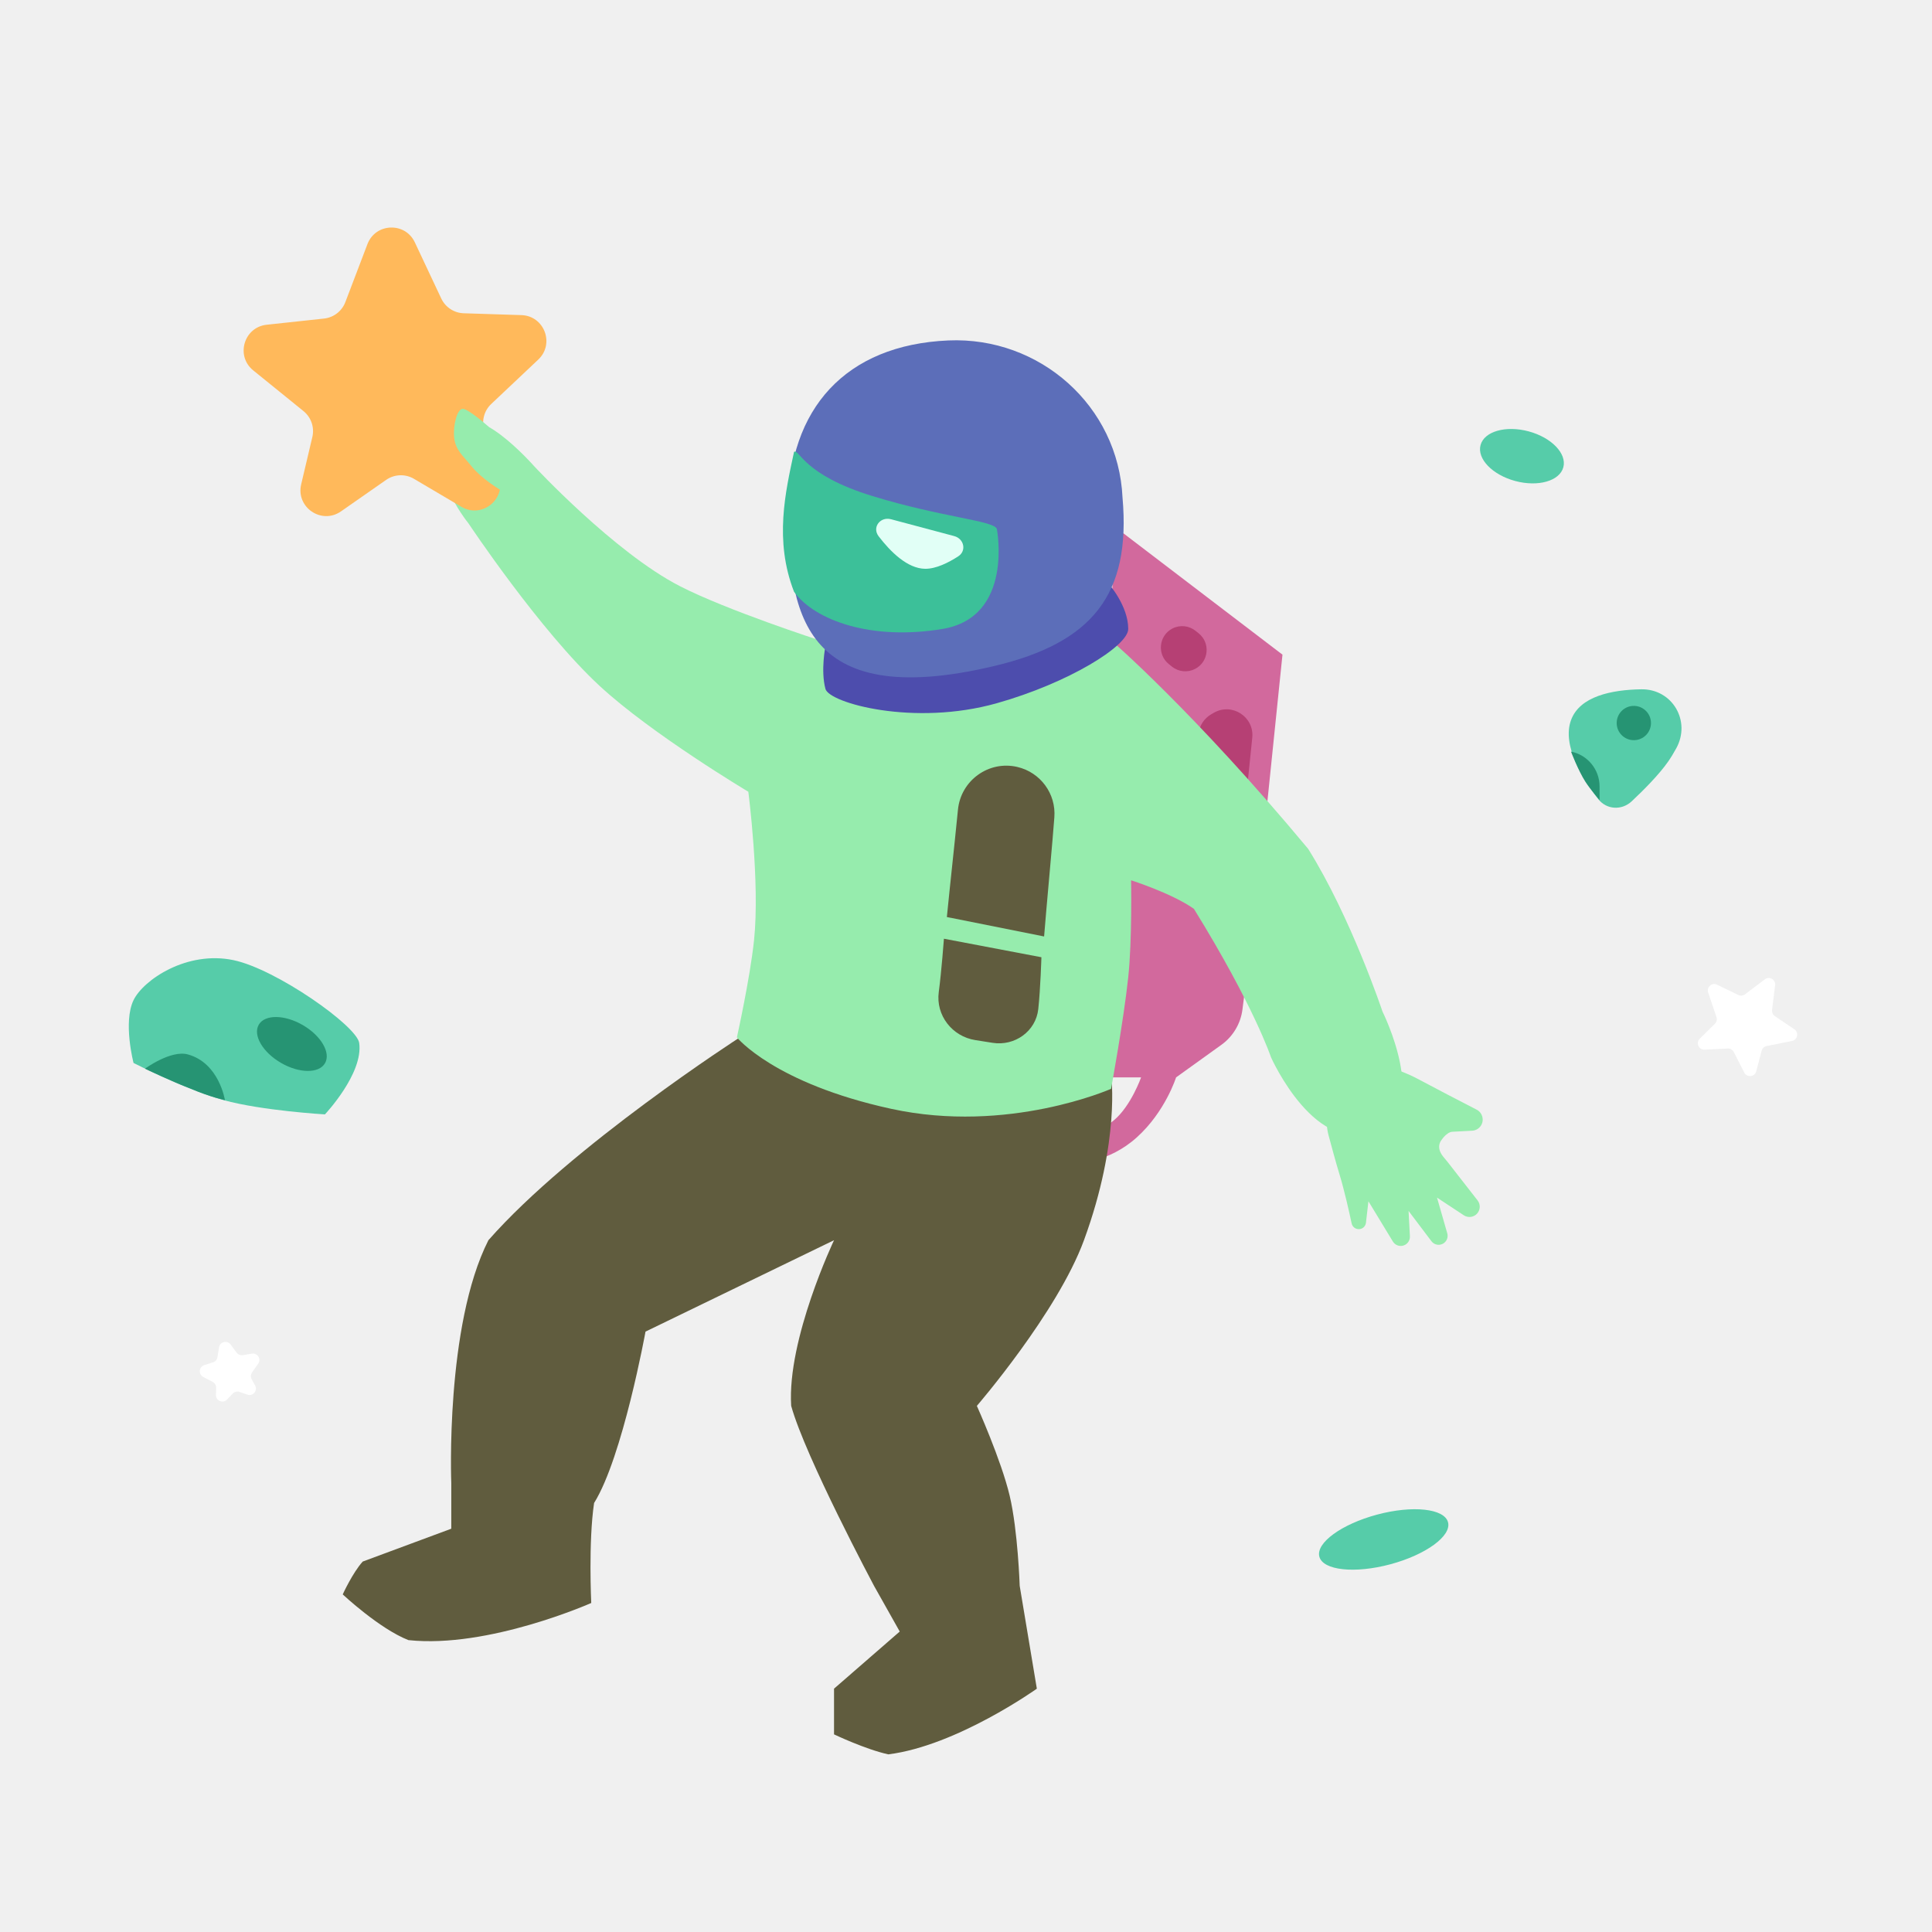
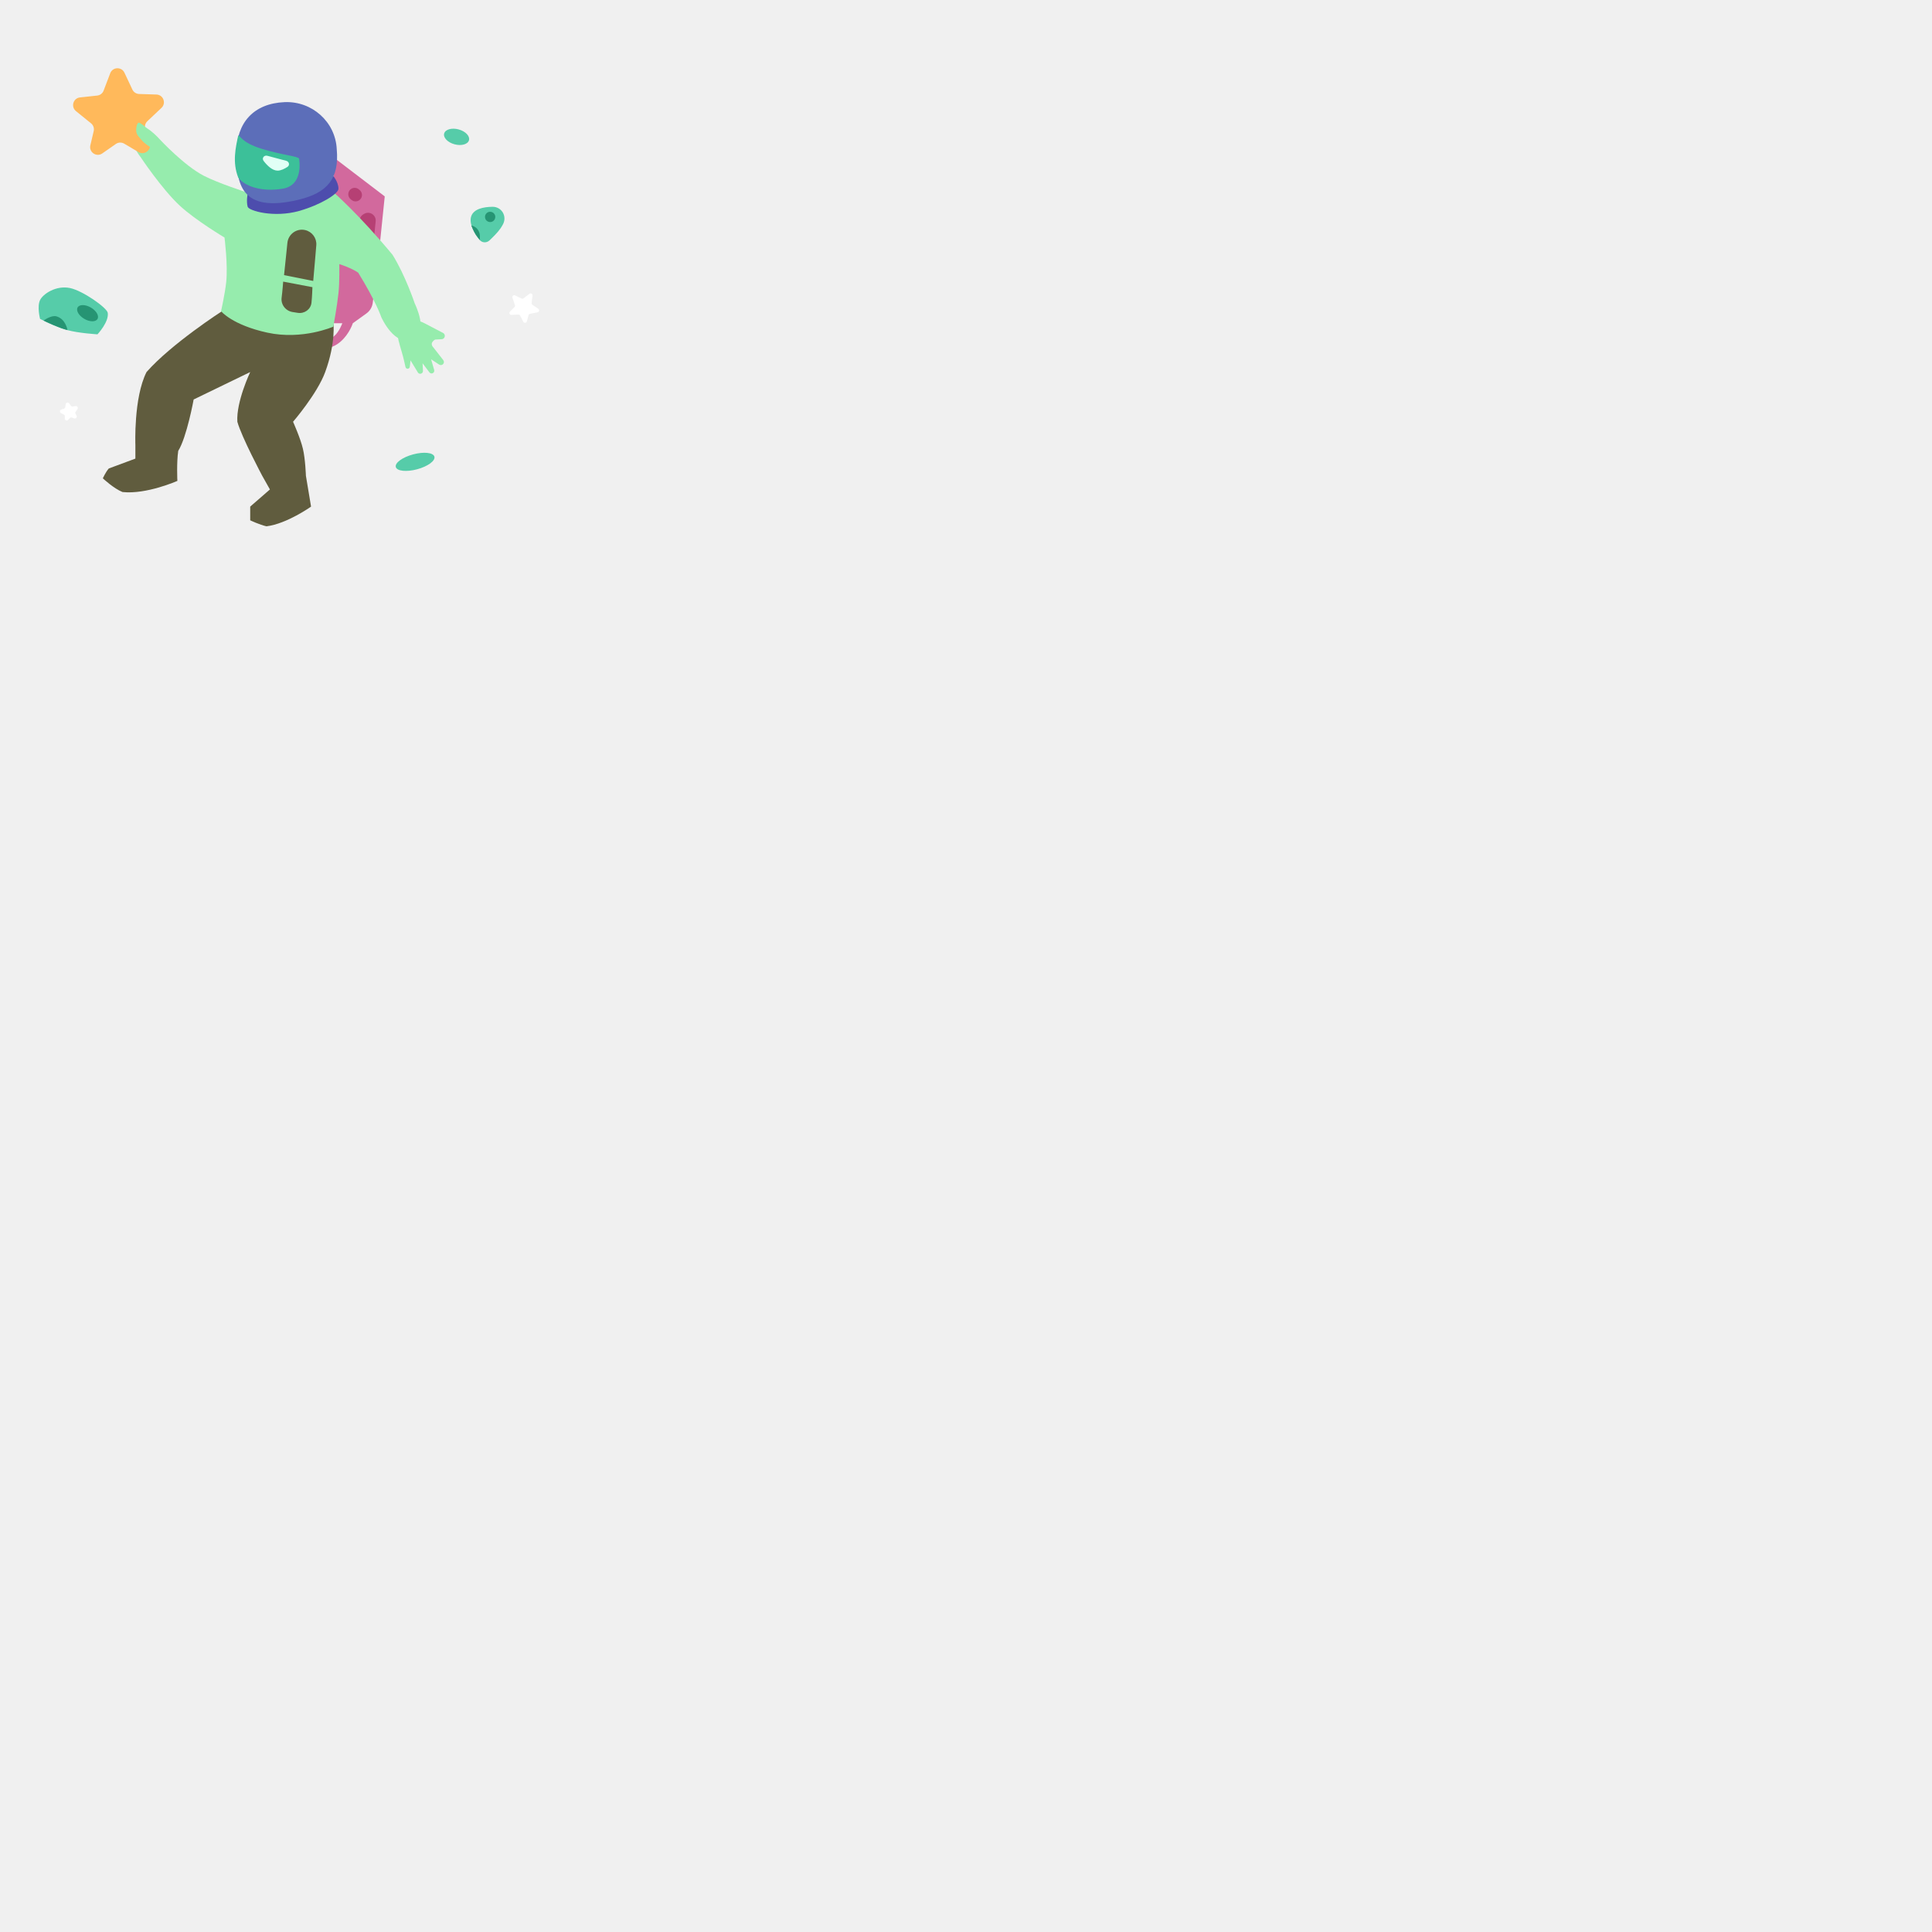
- <svg xmlns="http://www.w3.org/2000/svg" width="500" height="500" viewBox="0 0 150 150" fill="none" style="width: 400px; height: 400px;">
+ <svg xmlns="http://www.w3.org/2000/svg" width="500" height="500" fill="none" style="width: 500px; height: 500px;">
  <style>
     .astronaut1-man {animation:astronaut1-man 4s infinite;}
     @keyframes astronaut1-man {
         0%{transform: translate3d(0, -8px, 0);}
         50%{transform: translate3d(0, 8px, 0);}
         100%{transform: translate3d(0, -8px, 0);}
     }

     .astronaut1-right-star {animation:astronaut1-right-star 4s 200ms infinite;}
     .astronaut1-left-star {animation:astronaut1-right-star 4s 400ms infinite;}
     .astronaut1-right-spec {animation:astronaut1-right-star 4s 600ms infinite;}
     .astronaut1-left-spec {animation:astronaut1-right-star 4s 800ms infinite;}
     .astronaut1-bottom-spec {animation:astronaut1-right-star 4s 300ms infinite;}
     .astronaut1-right-rock {animation:astronaut1-right-star 4s 1s infinite;}
     .astronaut1-left-rock {animation:astronaut1-right-star 4s 1200ms infinite;}
     @keyframes astronaut1-right-star {
         0%{transform: translate3d(0, 0, 0);}
         50%{transform: translate3d(0, 10px, 0);}
         100%{transform: translate3d(0, 0, 0);}
     }
     
     @media (prefers-reduced-motion: reduce) {
         .astronaut1-man, .astronaut1-right-star, .astronaut1-left-star, .astronaut1-right-spec, .astronaut1-left-spec, .astronaut1-bottom-spec, .astronaut1-right-rock, .astronaut1-left-rock {
             animation: none;
         }
     }
    </style>
  <g class="astronaut1-man" style="animation-duration: 5s;">
    <path class="fillCls8" d="M86.487 40.847L99.571 50.827L97.908 67.016L96.464 78.374C96.324 79.475 95.733 80.469 94.832 81.117L91.31 83.649C91.31 83.649 90.477 86.31 88.261 88.306C86.045 90.302 83.603 90.302 83.603 90.302V88.084C83.603 88.084 85.154 88.097 86.487 86.975C87.819 85.854 88.593 83.649 88.593 83.649H85.378L86.487 40.847Z" fill="#D2699D" stroke-width="2px" />
    <path class="fillCls3" d="M37.92 96.29C44.351 88.971 57.436 80.544 57.436 80.544L86.266 83.427C86.266 83.427 87.004 88.528 84.159 96.29C82.1 101.906 75.843 109.152 75.843 109.152C75.843 109.152 77.738 113.365 78.393 116.138C79.03 118.833 79.169 123.124 79.169 123.124L80.5 131.108C80.5 131.108 74.29 135.543 68.968 136.208C67.189 135.818 64.754 134.656 64.754 134.656V131.108L69.855 126.672L67.859 123.124C67.859 123.124 62.536 113.144 61.427 109.152C61.1 103.974 64.754 96.29 64.754 96.29L50.117 103.386C50.117 103.386 48.343 113.144 46.125 116.693C45.675 119.701 45.904 124.455 45.904 124.455C45.904 124.455 37.92 128.003 31.71 127.338C29.45 126.453 26.609 123.789 26.609 123.789C26.609 123.789 27.379 122.103 28.162 121.239L35.037 118.689V115.14C35.037 115.14 34.553 102.932 37.92 96.29Z" fill="rgba(96,92,62,1)" stroke-width="2px" />
    <path class="fillCls9" d="M93.056 56.932C93.136 56.314 93.499 55.769 94.038 55.457L94.233 55.344C95.646 54.526 97.391 55.654 97.225 57.279L96.275 66.541C96.161 67.653 95.157 68.456 94.047 68.323L93.629 68.272C92.526 68.14 91.742 67.133 91.884 66.031L93.056 56.932Z" fill="#B64074" stroke-width="2px" />
    <path class="fillCls9" d="M93.068 49.175L92.83 48.982C92.318 48.568 91.61 48.496 91.025 48.798C89.962 49.349 89.815 50.812 90.749 51.562L90.988 51.754C91.499 52.165 92.204 52.235 92.787 51.934C93.848 51.385 93.997 49.927 93.068 49.175Z" fill="#B64074" stroke-width="2px" />
    <path class="fillCls2" d="M101.567 65.907C92.696 55.249 86.265 49.718 86.265 49.718H63.644C63.644 49.718 56.431 47.382 52.777 45.504C47.688 42.888 41.467 36.19 41.467 36.19C41.467 36.19 36.589 30.633 35.479 33.528C32.375 35.746 36.366 40.625 36.366 40.625C36.366 40.625 41.907 48.962 46.568 53.266C50.628 57.016 58.1 61.471 58.1 61.471C58.1 61.471 59.015 68.525 58.543 73.004C58.23 75.977 57.212 80.544 57.212 80.544C57.212 80.544 60.096 84.105 69.188 86.088C78.28 88.071 86.264 84.536 86.264 84.536C86.264 84.536 87.234 79.273 87.595 75.887C87.909 72.947 87.817 68.346 87.817 68.346C87.817 68.346 90.988 69.354 92.696 70.564C97.354 78.092 98.684 82.096 98.684 82.096C98.684 82.096 102.235 90.067 106.889 87.64C111.104 86.088 107.336 78.535 107.336 78.535C107.336 78.535 104.895 71.217 101.567 65.907Z" fill="rgba(150,236,173,1)" stroke-width="2px" />
    <path class="fillCls2" d="M106.776 81.977L105.541 79.991L101.765 82.411L102.54 84.245C102.678 84.569 102.772 84.91 102.815 85.259C102.876 85.758 102.962 86.525 103 87.158C103.02 87.487 103.061 87.814 103.145 88.132C103.341 88.869 103.724 90.286 103.99 91.151C104.37 92.383 104.761 94.142 104.941 94.984C105 95.261 105.255 95.452 105.538 95.43C105.806 95.41 106.021 95.202 106.052 94.935L106.244 93.266L108.143 96.392C108.297 96.644 108.59 96.776 108.881 96.723C109.234 96.659 109.484 96.342 109.465 95.984L109.361 94.016L111.137 96.369C111.355 96.657 111.757 96.732 112.063 96.541C112.329 96.376 112.452 96.055 112.366 95.755L111.57 92.984L113.65 94.354C113.986 94.576 114.434 94.512 114.696 94.206C114.941 93.918 114.951 93.497 114.718 93.198L112.377 90.196C112.241 90.021 112.084 89.861 111.959 89.678C111.779 89.414 111.593 88.98 111.89 88.547C112.177 88.128 112.429 87.969 112.583 87.908C112.685 87.868 112.797 87.868 112.906 87.862L114.297 87.788C114.575 87.774 114.829 87.626 114.98 87.391C115.255 86.962 115.101 86.388 114.647 86.154C113.52 85.573 111.501 84.528 110.06 83.758C109.327 83.366 108.613 83.105 108.086 82.943C107.552 82.779 107.071 82.452 106.776 81.977Z" fill="rgba(150,236,173,1)" stroke-width="2px" />
    <path class="fillCls3" d="M73.514 71.199L81.064 72.707C81.064 72.707 81.353 69.204 81.565 66.937C81.662 65.896 81.767 64.619 81.859 63.463C82.003 61.629 80.783 59.97 78.993 59.548C76.767 59.022 74.594 60.595 74.375 62.871C74.293 63.722 74.207 64.579 74.126 65.318C73.874 67.631 73.514 71.199 73.514 71.199Z" fill="rgba(96,92,62,1)" stroke-width="2px" />
    <path class="fillCls3" d="M80.855 74.32L73.286 72.882C73.286 72.882 73.099 75.421 72.885 77.024C72.645 78.829 73.925 80.47 75.723 80.753L77.066 80.965C78.782 81.236 80.423 80.074 80.611 78.347C80.781 76.782 80.855 74.32 80.855 74.32Z" fill="rgba(96,92,62,1)" stroke-width="2px" />
    <path class="fillCls7" d="M87.596 48.831C87.596 47.004 86.044 45.282 86.044 45.282C86.044 45.282 81.186 50.305 76.73 51.492C71.933 52.769 64.088 50.161 64.088 50.161C64.088 50.161 63.705 52.066 64.088 53.488C64.384 54.584 70.965 56.411 77.395 54.597C82.941 53.032 87.596 50.161 87.596 48.831Z" fill="rgba(77,77,173,1)" stroke-width="2px" />
    <path class="fillCls4" d="M87.152 38.629C86.825 31.523 80.731 26.122 73.624 26.432C65.641 26.78 61.205 31.754 61.205 39.516C61.205 47.278 62.092 55.288 77.173 51.714C84.808 49.904 87.818 46.169 87.152 38.629Z" fill="#5C6EB9" stroke-width="2px" />
    <path class="fillCls5" d="M73.183 48.83C78.727 47.906 77.396 41.068 77.396 41.068C77.173 40.417 73.183 40.182 67.749 38.518C62.316 36.855 62.093 34.859 61.65 35.081C60.984 38.186 60.097 41.956 61.65 45.947C63.26 48.165 67.638 49.755 73.183 48.83Z" fill="#3CC099" stroke-width="2px" />
    <path class="fillCls6" d="M74.085 41.622L69.18 40.314C68.337 40.09 67.688 40.946 68.218 41.638C69.134 42.834 70.454 44.151 71.835 44.161C72.675 44.166 73.631 43.69 74.398 43.193C75.06 42.765 74.847 41.825 74.085 41.622Z" fill="#E1FFF6" stroke-width="2px" />
    <path class="fillCls1" d="M28.528 18.954C29.156 17.305 31.456 17.218 32.207 18.815L34.258 23.174C34.578 23.855 35.252 24.298 36.004 24.322L40.482 24.465C42.26 24.521 43.085 26.697 41.791 27.918L38.139 31.365C37.58 31.892 37.373 32.693 37.605 33.425L38.747 37.023C39.302 38.773 37.405 40.283 35.824 39.35L32.142 37.177C31.468 36.779 30.623 36.811 29.981 37.258L26.474 39.704C24.968 40.754 22.962 39.391 23.383 37.605L24.25 33.931C24.427 33.183 24.159 32.401 23.562 31.917L19.66 28.756C18.277 27.636 18.935 25.404 20.704 25.213L25.159 24.733C25.906 24.652 26.545 24.159 26.813 23.456L28.528 18.954Z" fill="#FFB95B" stroke-width="2px" />
    <path class="fillCls2" d="M35.925 31.742C36.369 31.742 37.921 33.117 37.921 33.117L41.691 39.504C41.691 39.504 38.075 38.035 36.59 36.177C35.96 35.388 35.361 34.964 35.26 33.959C35.169 33.06 35.481 31.742 35.925 31.742Z" fill="rgba(150,236,173,1)" stroke-width="2px" />
  </g>
  <path class="astronaut1-right-star fill1" d="M137.023 76.034C137.375 75.767 137.875 76.056 137.821 76.494L137.581 78.414C137.558 78.6 137.642 78.785 137.798 78.89L139.314 79.913C139.682 80.162 139.568 80.731 139.133 80.818L137.158 81.215C136.97 81.252 136.821 81.393 136.772 81.578L136.355 83.173C136.239 83.618 135.636 83.683 135.427 83.275L134.609 81.678C134.519 81.503 134.335 81.397 134.139 81.407L132.348 81.497C131.889 81.52 131.644 80.965 131.971 80.642L133.144 79.484C133.28 79.349 133.328 79.149 133.266 78.968L132.622 77.059C132.48 76.638 132.916 76.255 133.315 76.45L134.959 77.251C135.129 77.334 135.33 77.314 135.48 77.201L137.023 76.034Z" fill="#fff" stroke-width="2px" style="animation-duration: 5s;" />
  <path class="astronaut1-left-star fill1" d="M17.008 104.603C17.08 104.167 17.641 104.031 17.904 104.387L18.37 105.017C18.482 105.168 18.669 105.244 18.855 105.213L19.555 105.095C19.993 105.021 20.302 105.512 20.047 105.875L19.57 106.555C19.46 106.712 19.449 106.917 19.541 107.084L19.807 107.566C20.03 107.967 19.638 108.431 19.205 108.279L18.598 108.067C18.413 108.002 18.206 108.052 18.071 108.195L17.628 108.66C17.312 108.993 16.752 108.759 16.766 108.3L16.783 107.751C16.789 107.56 16.685 107.382 16.516 107.293L15.78 106.906C15.388 106.699 15.439 106.121 15.862 105.987L16.539 105.772C16.718 105.715 16.851 105.562 16.881 105.376L17.008 104.603Z" fill="#fff" stroke-width="2px" style="animation-duration: 5s;" />
  <g class="astronaut1-right-rock" style="animation-duration: 5s;">
    <path class="fillCls10" d="M121.972 55.915C121.259 57.878 122.872 60.468 124.093 62.045C124.734 62.873 125.917 62.932 126.681 62.216C127.615 61.34 128.804 60.146 129.513 59.13C129.73 58.819 129.943 58.466 130.147 58.094C131.306 55.977 129.838 53.477 127.425 53.517C125.113 53.555 122.647 54.06 121.972 55.915Z" fill="#56CCA9" stroke-width="2px" />
    <path class="fillCls11" d="M124.19 61.059V62.124C124.19 62.124 123.464 61.281 123.082 60.683C122.539 59.834 121.973 58.354 121.973 58.354C123.262 58.612 124.19 59.744 124.19 61.059Z" fill="#269473" stroke-width="2px" />
    <circle class="fillCls11" cx="126.85" cy="56.136" r="1.331" fill="#269473" stroke-width="2px" />
  </g>
  <ellipse class="astronaut1-right-spec fill10" cx="118.163" cy="35.418" rx="3.327" ry="1.996" transform="rotate(15 118.163 35.4177)" fill="#56CCA9" style="animation-duration: 5s;" />
  <ellipse class="astronaut1-bottom-spec fill10" cx="107.429" cy="119.523" rx="5.171" ry="1.996" transform="rotate(-15 107.429 119.523)" fill="#56CCA9" style="animation-duration: 5s;" />
  <g class="astronaut1-left-rock fill1" style="animation-duration: 5s;">
    <path class="fillCls10" d="M10.369 77.65C9.539 79.366 10.369 82.529 10.369 82.529C10.369 82.529 14.509 84.628 17.355 85.412C20.348 86.237 25.227 86.521 25.227 86.521C25.227 86.521 28.22 83.356 27.889 80.977C27.703 79.647 21.436 75.24 18.131 74.546C14.486 73.78 11.119 76.098 10.369 77.65Z" fill="#56CCA9" stroke-width="2px" />
    <path class="fillCls11" d="M14.581 81.864C13.259 81.504 11.254 82.973 11.254 82.973C11.254 82.973 13.387 83.993 14.802 84.525C16.355 85.191 17.463 85.412 17.463 85.412C17.463 85.412 17.02 82.53 14.581 81.864Z" fill="#269473" stroke-width="2px" />
    <ellipse class="fillCls11" cx="22.661" cy="81.054" rx="2.974" ry="1.694" transform="rotate(30.2019 22.6611 81.0543)" fill="#269473" />
  </g>
</svg>
